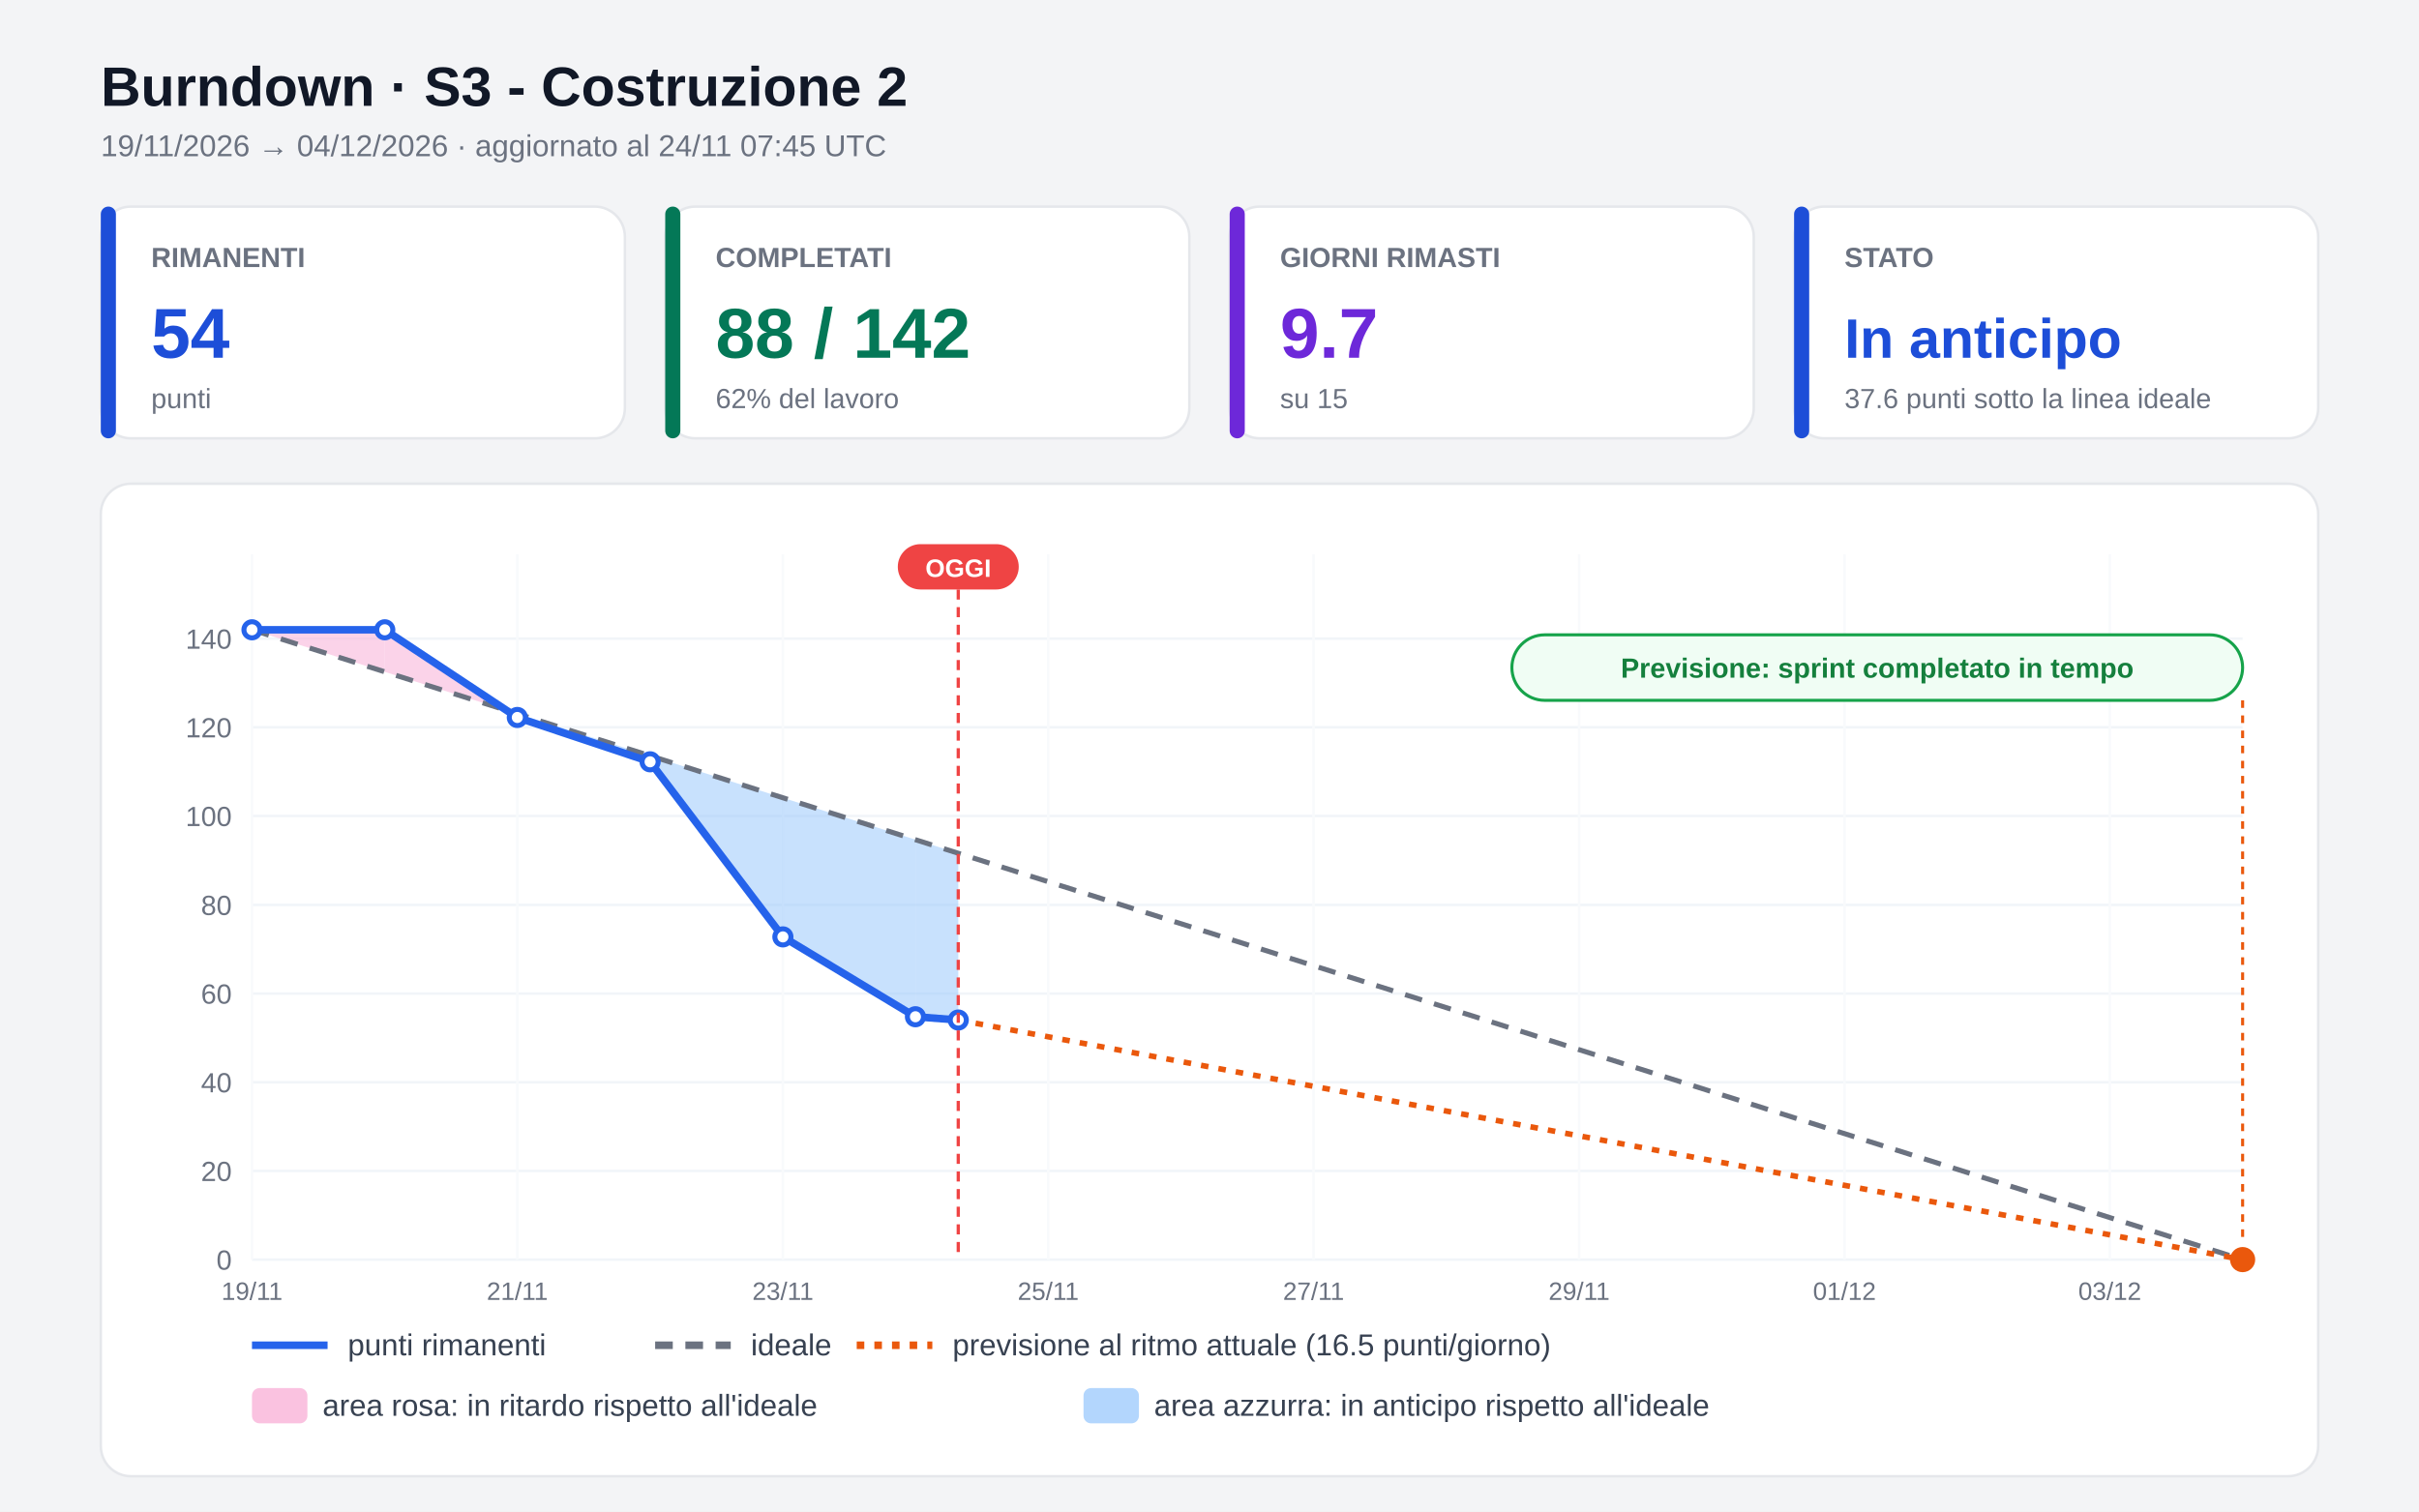
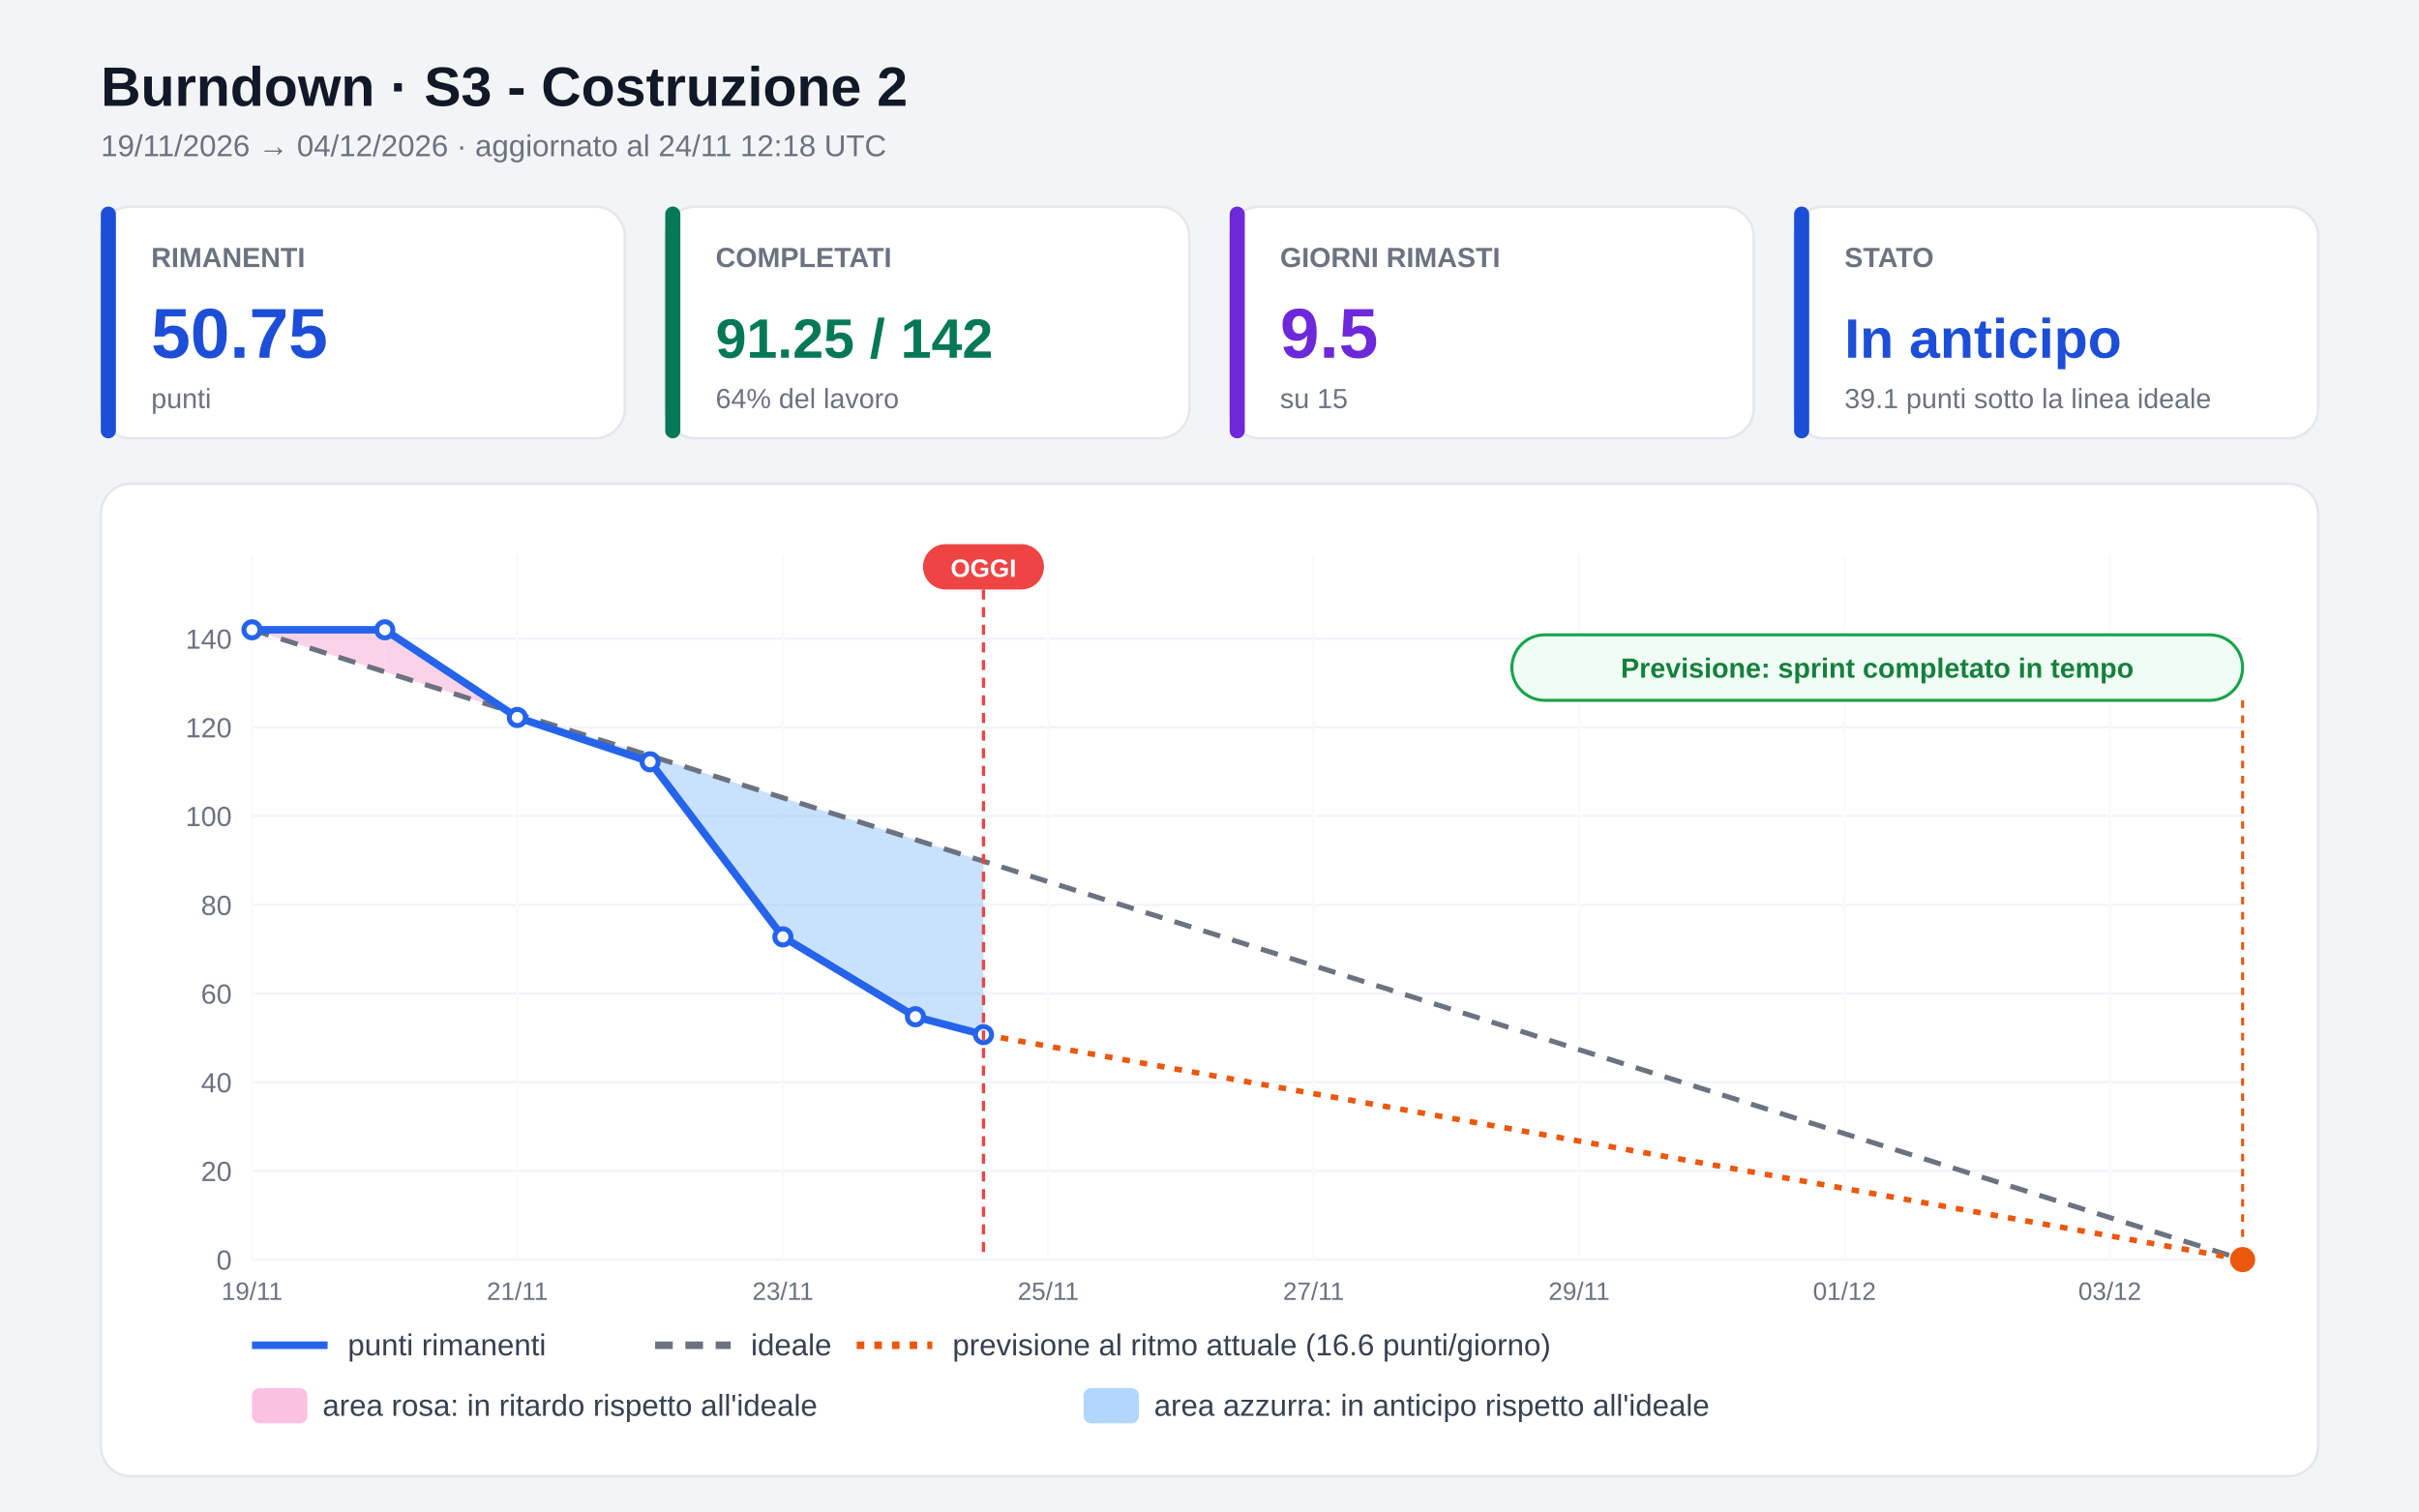
<svg xmlns="http://www.w3.org/2000/svg" viewBox="0 0 960 600" width="960" height="600" font-family="Arial">
  <rect width="960" height="600" fill="#f3f4f6" />
  <text x="40.0" y="42.0" font-size="22" text-anchor="start" fill="#111827" font-weight="bold">Burndown · S3 - Costruzione 2</text>
-   <text x="40.0" y="62.0" font-size="12" text-anchor="start" fill="#6b7280" font-weight="normal">19/11/2026 → 04/12/2026 · aggiornato al 24/11 07:45 UTC</text>
+   <text x="40.0" y="62.0" font-size="12" text-anchor="start" fill="#6b7280" font-weight="normal">19/11/2026 → 04/12/2026 · aggiornato al 24/11 12:18 UTC</text>
  <rect x="40.0" y="82.0" width="208.0" height="92.0" rx="12" fill="#ffffff" fill-opacity="1.0" stroke="#e5e7eb" stroke-width="1" />
  <rect x="40.0" y="82.0" width="6.0" height="92.0" rx="3" fill="#1d4ed8" fill-opacity="1.0" stroke="none" stroke-width="1" />
  <text x="60.0" y="106.0" font-size="11" text-anchor="start" fill="#6b7280" font-weight="bold">RIMANENTI</text>
-   <text x="60.0" y="142.0" font-size="28" text-anchor="start" fill="#1d4ed8" font-weight="bold">54</text>
+   <text x="60.0" y="142.0" font-size="28" text-anchor="start" fill="#1d4ed8" font-weight="bold">50.75</text>
  <text x="60.0" y="162.0" font-size="11" text-anchor="start" fill="#6b7280" font-weight="normal">punti</text>
  <rect x="264.0" y="82.0" width="208.0" height="92.0" rx="12" fill="#ffffff" fill-opacity="1.0" stroke="#e5e7eb" stroke-width="1" />
  <rect x="264.0" y="82.0" width="6.0" height="92.0" rx="3" fill="#047857" fill-opacity="1.0" stroke="none" stroke-width="1" />
  <text x="284.0" y="106.0" font-size="11" text-anchor="start" fill="#6b7280" font-weight="bold">COMPLETATI</text>
-   <text x="284.0" y="142.0" font-size="28" text-anchor="start" fill="#047857" font-weight="bold">88 / 142</text>
-   <text x="284.0" y="162.0" font-size="11" text-anchor="start" fill="#6b7280" font-weight="normal">62% del lavoro</text>
+   <text x="284.0" y="142.0" font-size="22" text-anchor="start" fill="#047857" font-weight="bold">91.25 / 142</text>
+   <text x="284.0" y="162.0" font-size="11" text-anchor="start" fill="#6b7280" font-weight="normal">64% del lavoro</text>
  <rect x="488.0" y="82.0" width="208.0" height="92.0" rx="12" fill="#ffffff" fill-opacity="1.0" stroke="#e5e7eb" stroke-width="1" />
  <rect x="488.0" y="82.0" width="6.0" height="92.0" rx="3" fill="#6d28d9" fill-opacity="1.0" stroke="none" stroke-width="1" />
  <text x="508.0" y="106.0" font-size="11" text-anchor="start" fill="#6b7280" font-weight="bold">GIORNI RIMASTI</text>
-   <text x="508.0" y="142.0" font-size="28" text-anchor="start" fill="#6d28d9" font-weight="bold">9.7</text>
+   <text x="508.0" y="142.0" font-size="28" text-anchor="start" fill="#6d28d9" font-weight="bold">9.5</text>
  <text x="508.0" y="162.0" font-size="11" text-anchor="start" fill="#6b7280" font-weight="normal">su 15</text>
  <rect x="712.0" y="82.0" width="208.0" height="92.0" rx="12" fill="#ffffff" fill-opacity="1.0" stroke="#e5e7eb" stroke-width="1" />
  <rect x="712.0" y="82.0" width="6.0" height="92.0" rx="3" fill="#1d4ed8" fill-opacity="1.0" stroke="none" stroke-width="1" />
  <text x="732.0" y="106.0" font-size="11" text-anchor="start" fill="#6b7280" font-weight="bold">STATO</text>
  <text x="732.0" y="142.0" font-size="22" text-anchor="start" fill="#1d4ed8" font-weight="bold">In anticipo</text>
-   <text x="732.0" y="162.0" font-size="11" text-anchor="start" fill="#6b7280" font-weight="normal">37.6 punti sotto la linea ideale</text>
+   <text x="732.0" y="162.0" font-size="11" text-anchor="start" fill="#6b7280" font-weight="normal">39.1 punti sotto la linea ideale</text>
  <rect x="40.0" y="192.0" width="880.0" height="394.0" rx="12" fill="#ffffff" fill-opacity="1.0" stroke="#e5e7eb" stroke-width="1" />
  <line x1="100.0" y1="500.0" x2="890.0" y2="500.0" stroke="#f1f5f9" stroke-width="1" />
  <text x="92.0" y="504.0" font-size="11" text-anchor="end" fill="#6b7280" font-weight="normal">0</text>
  <line x1="100.0" y1="464.8" x2="890.0" y2="464.8" stroke="#f1f5f9" stroke-width="1" />
  <text x="92.0" y="468.8" font-size="11" text-anchor="end" fill="#6b7280" font-weight="normal">20</text>
  <line x1="100.0" y1="429.6" x2="890.0" y2="429.6" stroke="#f1f5f9" stroke-width="1" />
  <text x="92.0" y="433.6" font-size="11" text-anchor="end" fill="#6b7280" font-weight="normal">40</text>
  <line x1="100.0" y1="394.4" x2="890.0" y2="394.4" stroke="#f1f5f9" stroke-width="1" />
  <text x="92.0" y="398.4" font-size="11" text-anchor="end" fill="#6b7280" font-weight="normal">60</text>
  <line x1="100.0" y1="359.2" x2="890.0" y2="359.2" stroke="#f1f5f9" stroke-width="1" />
  <text x="92.0" y="363.2" font-size="11" text-anchor="end" fill="#6b7280" font-weight="normal">80</text>
  <line x1="100.0" y1="323.9" x2="890.0" y2="323.9" stroke="#f1f5f9" stroke-width="1" />
  <text x="92.0" y="327.9" font-size="11" text-anchor="end" fill="#6b7280" font-weight="normal">100</text>
  <line x1="100.0" y1="288.7" x2="890.0" y2="288.7" stroke="#f1f5f9" stroke-width="1" />
  <text x="92.0" y="292.7" font-size="11" text-anchor="end" fill="#6b7280" font-weight="normal">120</text>
  <line x1="100.0" y1="253.5" x2="890.0" y2="253.5" stroke="#f1f5f9" stroke-width="1" />
  <text x="92.0" y="257.5" font-size="11" text-anchor="end" fill="#6b7280" font-weight="normal">140</text>
  <line x1="100.0" y1="220.0" x2="100.0" y2="500.0" stroke="#f8fafc" stroke-width="1" />
  <text x="100.0" y="516.0" font-size="10" text-anchor="middle" fill="#6b7280" font-weight="normal">19/11</text>
  <line x1="205.3" y1="220.0" x2="205.3" y2="500.0" stroke="#f8fafc" stroke-width="1" />
  <text x="205.3" y="516.0" font-size="10" text-anchor="middle" fill="#6b7280" font-weight="normal">21/11</text>
  <line x1="310.7" y1="220.0" x2="310.7" y2="500.0" stroke="#f8fafc" stroke-width="1" />
  <text x="310.7" y="516.0" font-size="10" text-anchor="middle" fill="#6b7280" font-weight="normal">23/11</text>
  <line x1="416.0" y1="220.0" x2="416.0" y2="500.0" stroke="#f8fafc" stroke-width="1" />
  <text x="416.0" y="516.0" font-size="10" text-anchor="middle" fill="#6b7280" font-weight="normal">25/11</text>
  <line x1="521.3" y1="220.0" x2="521.3" y2="500.0" stroke="#f8fafc" stroke-width="1" />
  <text x="521.3" y="516.0" font-size="10" text-anchor="middle" fill="#6b7280" font-weight="normal">27/11</text>
  <line x1="626.7" y1="220.0" x2="626.7" y2="500.0" stroke="#f8fafc" stroke-width="1" />
  <text x="626.7" y="516.0" font-size="10" text-anchor="middle" fill="#6b7280" font-weight="normal">29/11</text>
  <line x1="732.0" y1="220.0" x2="732.0" y2="500.0" stroke="#f8fafc" stroke-width="1" />
  <text x="732.0" y="516.0" font-size="10" text-anchor="middle" fill="#6b7280" font-weight="normal">01/12</text>
  <line x1="837.3" y1="220.0" x2="837.3" y2="500.0" stroke="#f8fafc" stroke-width="1" />
  <text x="837.3" y="516.0" font-size="10" text-anchor="middle" fill="#6b7280" font-weight="normal">03/12</text>
  <polygon points="100.0,250.0 152.7,250.0 152.7,266.7 100.0,250.0" fill="#f9a8d4" fill-opacity="0.5" stroke="none" stroke-width="1.5" stroke-linejoin="round" />
  <polygon points="152.7,250.0 201.2,282.0 152.7,266.7" fill="#f9a8d4" fill-opacity="0.5" stroke="none" stroke-width="1.5" stroke-linejoin="round" />
  <polygon points="201.2,282.0 205.3,284.8 205.3,283.3" fill="#93c5fd" fill-opacity="0.5" stroke="none" stroke-width="1.5" stroke-linejoin="round" />
  <polygon points="205.3,284.8 258.0,302.4 258.0,300.0 205.3,283.3" fill="#93c5fd" fill-opacity="0.5" stroke="none" stroke-width="1.5" stroke-linejoin="round" />
  <polygon points="258.0,302.4 310.7,371.9 310.7,316.7 258.0,300.0" fill="#93c5fd" fill-opacity="0.5" stroke="none" stroke-width="1.5" stroke-linejoin="round" />
  <polygon points="310.7,371.9 363.3,403.6 363.3,333.3 310.7,316.7" fill="#93c5fd" fill-opacity="0.5" stroke="none" stroke-width="1.5" stroke-linejoin="round" />
-   <polygon points="363.3,403.6 380.3,404.9 380.3,338.7 363.3,333.3" fill="#93c5fd" fill-opacity="0.5" stroke="none" stroke-width="1.5" stroke-linejoin="round" />
+   <polygon points="363.3,403.6 390.3,410.7 390.3,341.9 363.3,333.3" fill="#93c5fd" fill-opacity="0.5" stroke="none" stroke-width="1.5" stroke-linejoin="round" />
  <polyline points="100.0,250.0 890.0,500.0" fill="none" fill-opacity="1.0" stroke="#6b7280" stroke-width="2" stroke-linejoin="round" stroke-dasharray="7 5" />
-   <polyline points="380.3,404.9 890.0,500.0" fill="none" fill-opacity="1.0" stroke="#ea580c" stroke-width="2.2" stroke-linejoin="round" stroke-dasharray="3 4" />
-   <polyline points="100.0,250.0 152.7,250.0 205.3,284.8 258.0,302.4 310.7,371.9 363.3,403.6 380.3,404.9" fill="none" fill-opacity="1.0" stroke="#2563eb" stroke-width="3" stroke-linejoin="round" />
+   <polyline points="390.3,410.7 890.0,500.0" fill="none" fill-opacity="1.0" stroke="#ea580c" stroke-width="2.2" stroke-linejoin="round" stroke-dasharray="3 4" />
+   <polyline points="100.0,250.0 152.7,250.0 205.3,284.8 258.0,302.4 310.7,371.9 363.3,403.6 390.3,410.7" fill="none" fill-opacity="1.0" stroke="#2563eb" stroke-width="3" stroke-linejoin="round" />
  <circle cx="100.0" cy="250.0" r="3.2" fill="#ffffff" stroke="#2563eb" stroke-width="2" />
  <circle cx="152.7" cy="250.0" r="3.2" fill="#ffffff" stroke="#2563eb" stroke-width="2" />
  <circle cx="205.3" cy="284.8" r="3.2" fill="#ffffff" stroke="#2563eb" stroke-width="2" />
  <circle cx="258.0" cy="302.4" r="3.2" fill="#ffffff" stroke="#2563eb" stroke-width="2" />
  <circle cx="310.7" cy="371.9" r="3.2" fill="#ffffff" stroke="#2563eb" stroke-width="2" />
  <circle cx="363.3" cy="403.6" r="3.2" fill="#ffffff" stroke="#2563eb" stroke-width="2" />
-   <circle cx="380.3" cy="404.9" r="3.2" fill="#ffffff" stroke="#2563eb" stroke-width="2" />
-   <line x1="380.3" y1="220.0" x2="380.3" y2="500.0" stroke="#ef4444" stroke-width="1.3" stroke-dasharray="4 3" />
-   <rect x="356.3" y="216.0" width="48.0" height="18.0" rx="9" fill="#ef4444" fill-opacity="1.0" stroke="none" stroke-width="1" />
-   <text x="380.3" y="229.0" font-size="10" text-anchor="middle" fill="#ffffff" font-weight="bold">OGGI</text>
+   <circle cx="390.3" cy="410.7" r="3.2" fill="#ffffff" stroke="#2563eb" stroke-width="2" />
+   <line x1="390.3" y1="220.0" x2="390.3" y2="500.0" stroke="#ef4444" stroke-width="1.3" stroke-dasharray="4 3" />
+   <rect x="366.3" y="216.0" width="48.0" height="18.0" rx="9" fill="#ef4444" fill-opacity="1.0" stroke="none" stroke-width="1" />
+   <text x="390.3" y="229.0" font-size="10" text-anchor="middle" fill="#ffffff" font-weight="bold">OGGI</text>
  <circle cx="890.0" cy="500.0" r="5" fill="#ea580c" />
  <line x1="890.0" y1="278.0" x2="890.0" y2="494.0" stroke="#ea580c" stroke-width="1.2" stroke-dasharray="3 3" />
  <rect x="600.0" y="252.0" width="290.0" height="26.0" rx="13" fill="#f0fdf4" fill-opacity="1.0" stroke="#16a34a" stroke-width="1.2" />
  <text x="745.0" y="269.0" font-size="11" text-anchor="middle" fill="#15803d" font-weight="bold">Previsione: sprint completato in tempo</text>
  <line x1="100.0" y1="534.0" x2="130.0" y2="534.0" stroke="#2563eb" stroke-width="3" />
  <text x="138.0" y="538.0" font-size="12" text-anchor="start" fill="#374151" font-weight="normal">punti rimanenti</text>
  <line x1="260.0" y1="534.0" x2="290.0" y2="534.0" stroke="#6b7280" stroke-width="3" stroke-dasharray="7 5" />
  <text x="298.0" y="538.0" font-size="12" text-anchor="start" fill="#374151" font-weight="normal">ideale</text>
  <line x1="340.0" y1="534.0" x2="370.0" y2="534.0" stroke="#ea580c" stroke-width="3" stroke-dasharray="3 4" />
-   <text x="378.0" y="538.0" font-size="12" text-anchor="start" fill="#374151" font-weight="normal">previsione al ritmo attuale (16.5 punti/giorno)</text>
+   <text x="378.0" y="538.0" font-size="12" text-anchor="start" fill="#374151" font-weight="normal">previsione al ritmo attuale (16.6 punti/giorno)</text>
  <rect x="100.0" y="551.0" width="22.0" height="14.0" rx="3" fill="#f9a8d4" fill-opacity="0.7" stroke="none" stroke-width="1" />
  <text x="128.0" y="562.0" font-size="12" text-anchor="start" fill="#374151" font-weight="normal">area rosa: in ritardo rispetto all'ideale</text>
  <rect x="430.0" y="551.0" width="22.0" height="14.0" rx="3" fill="#93c5fd" fill-opacity="0.7" stroke="none" stroke-width="1" />
  <text x="458.0" y="562.0" font-size="12" text-anchor="start" fill="#374151" font-weight="normal">area azzurra: in anticipo rispetto all'ideale</text>
</svg>
